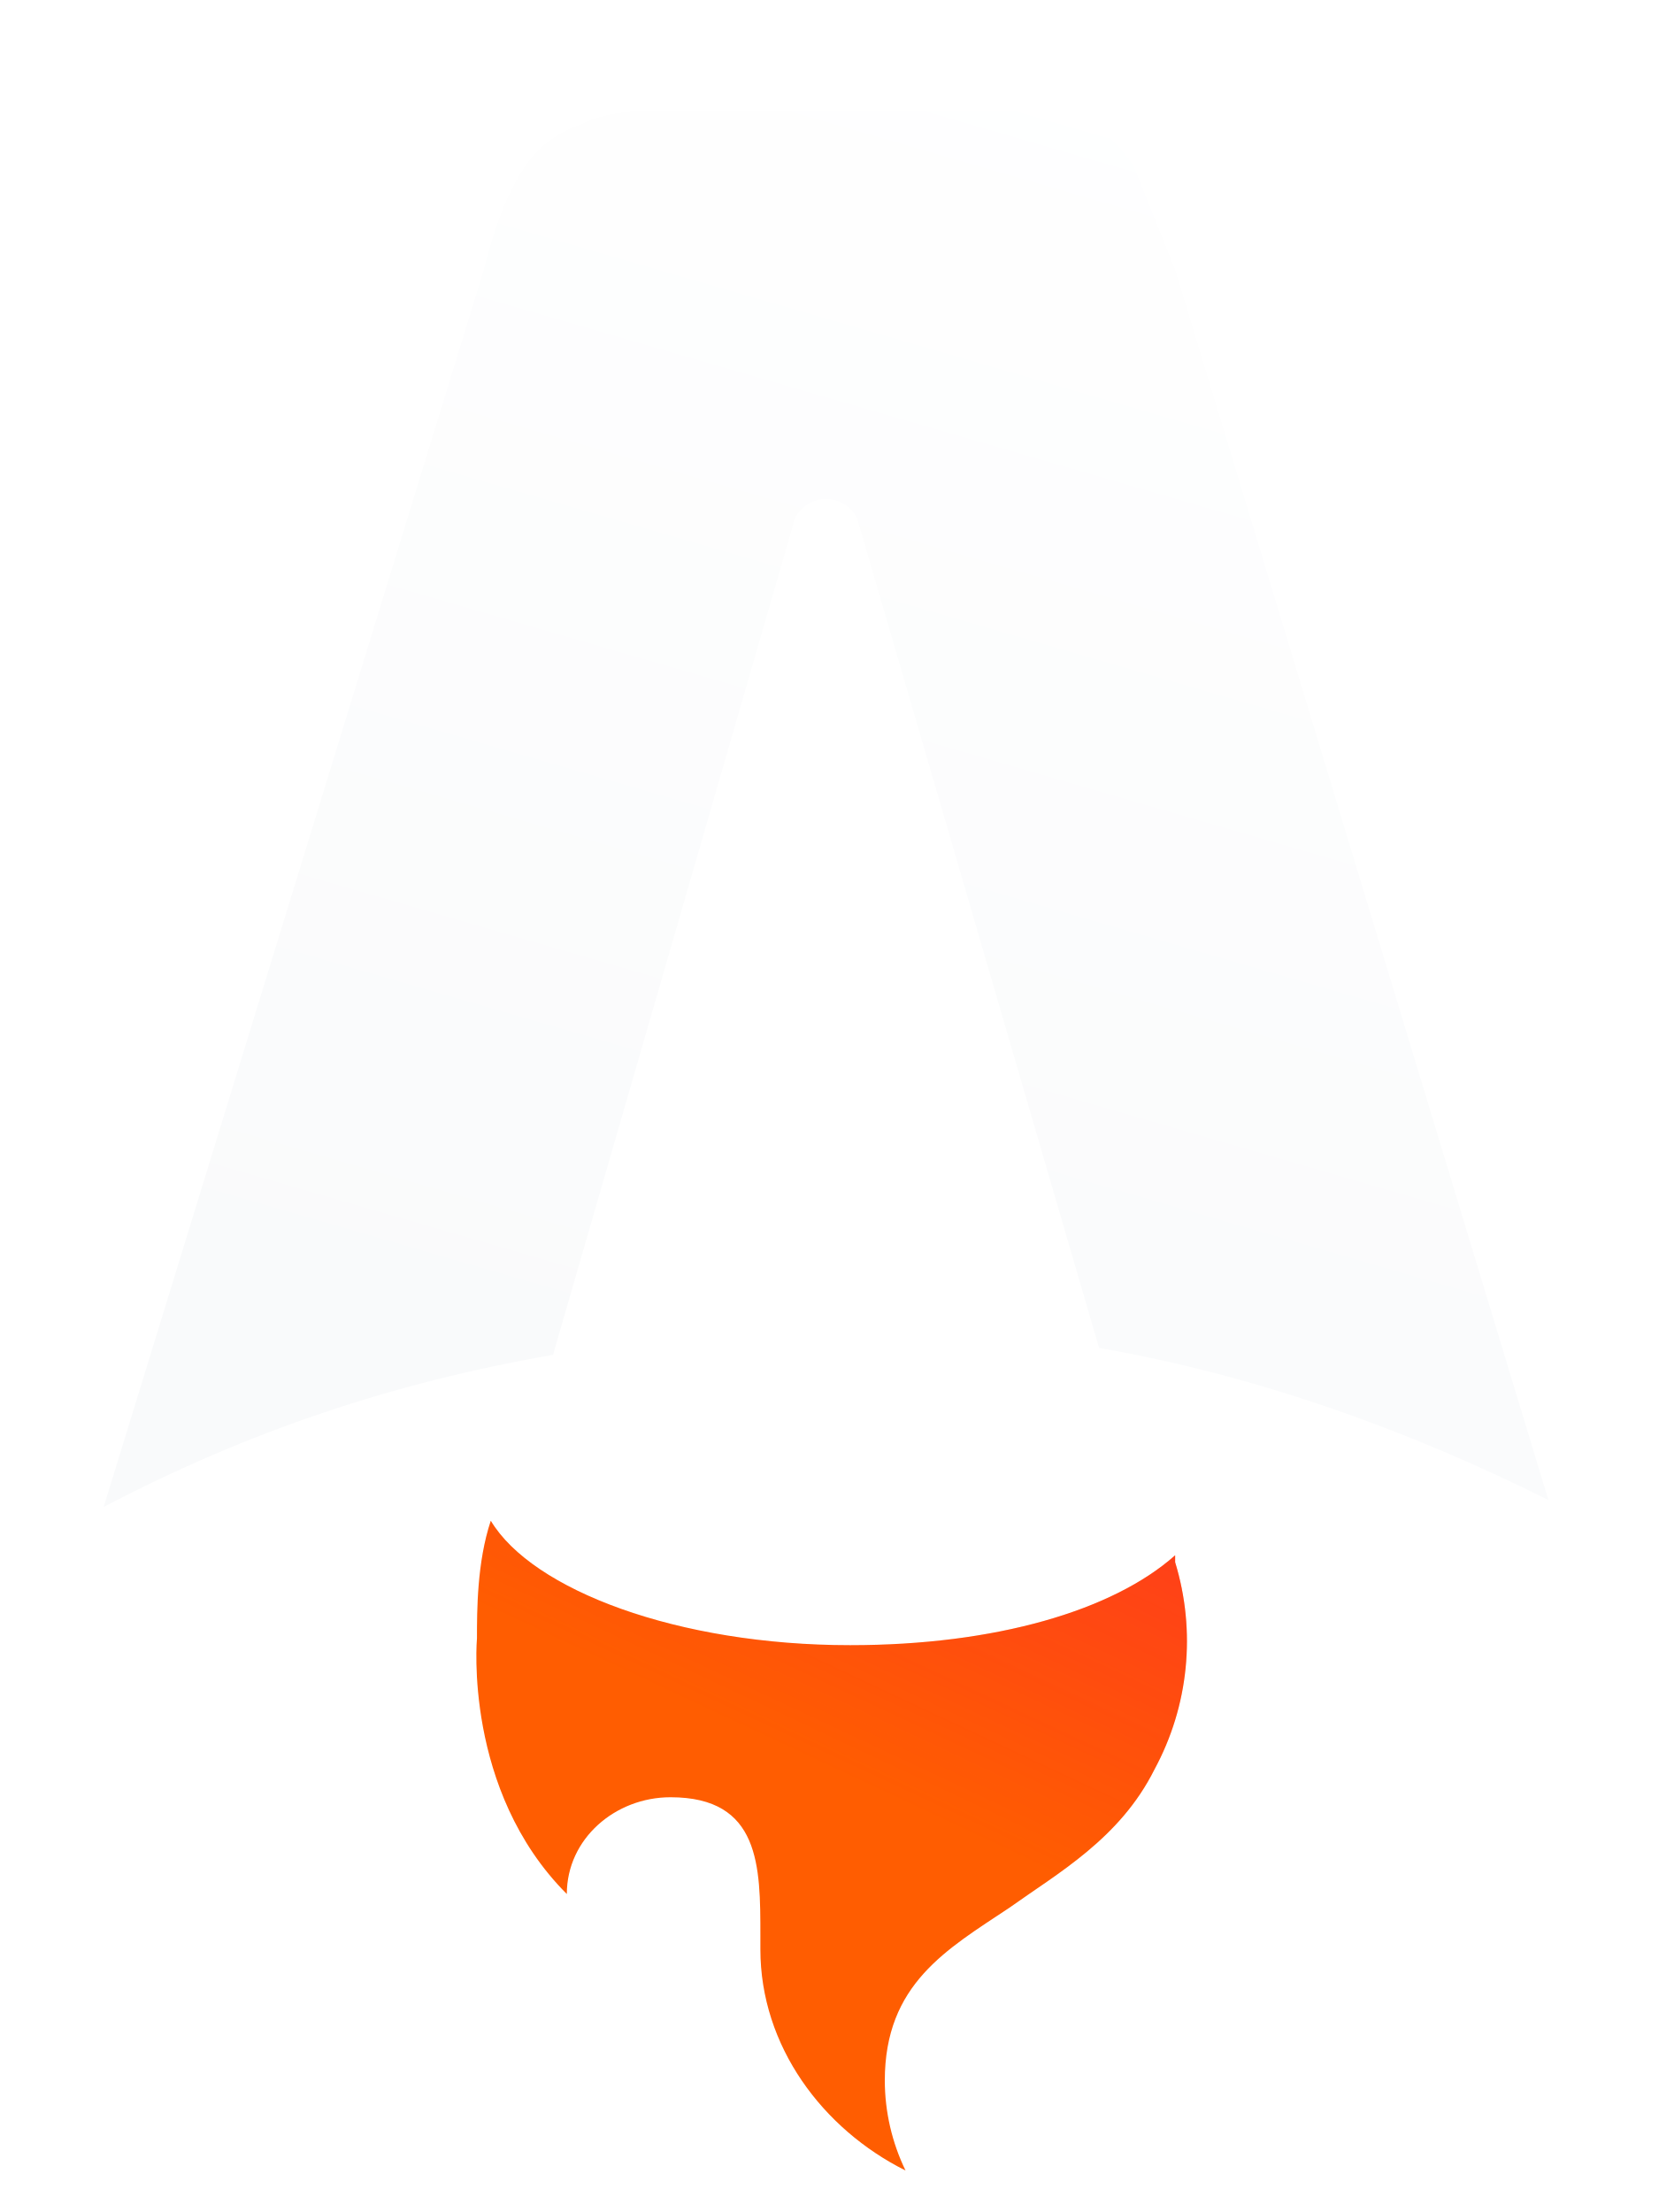
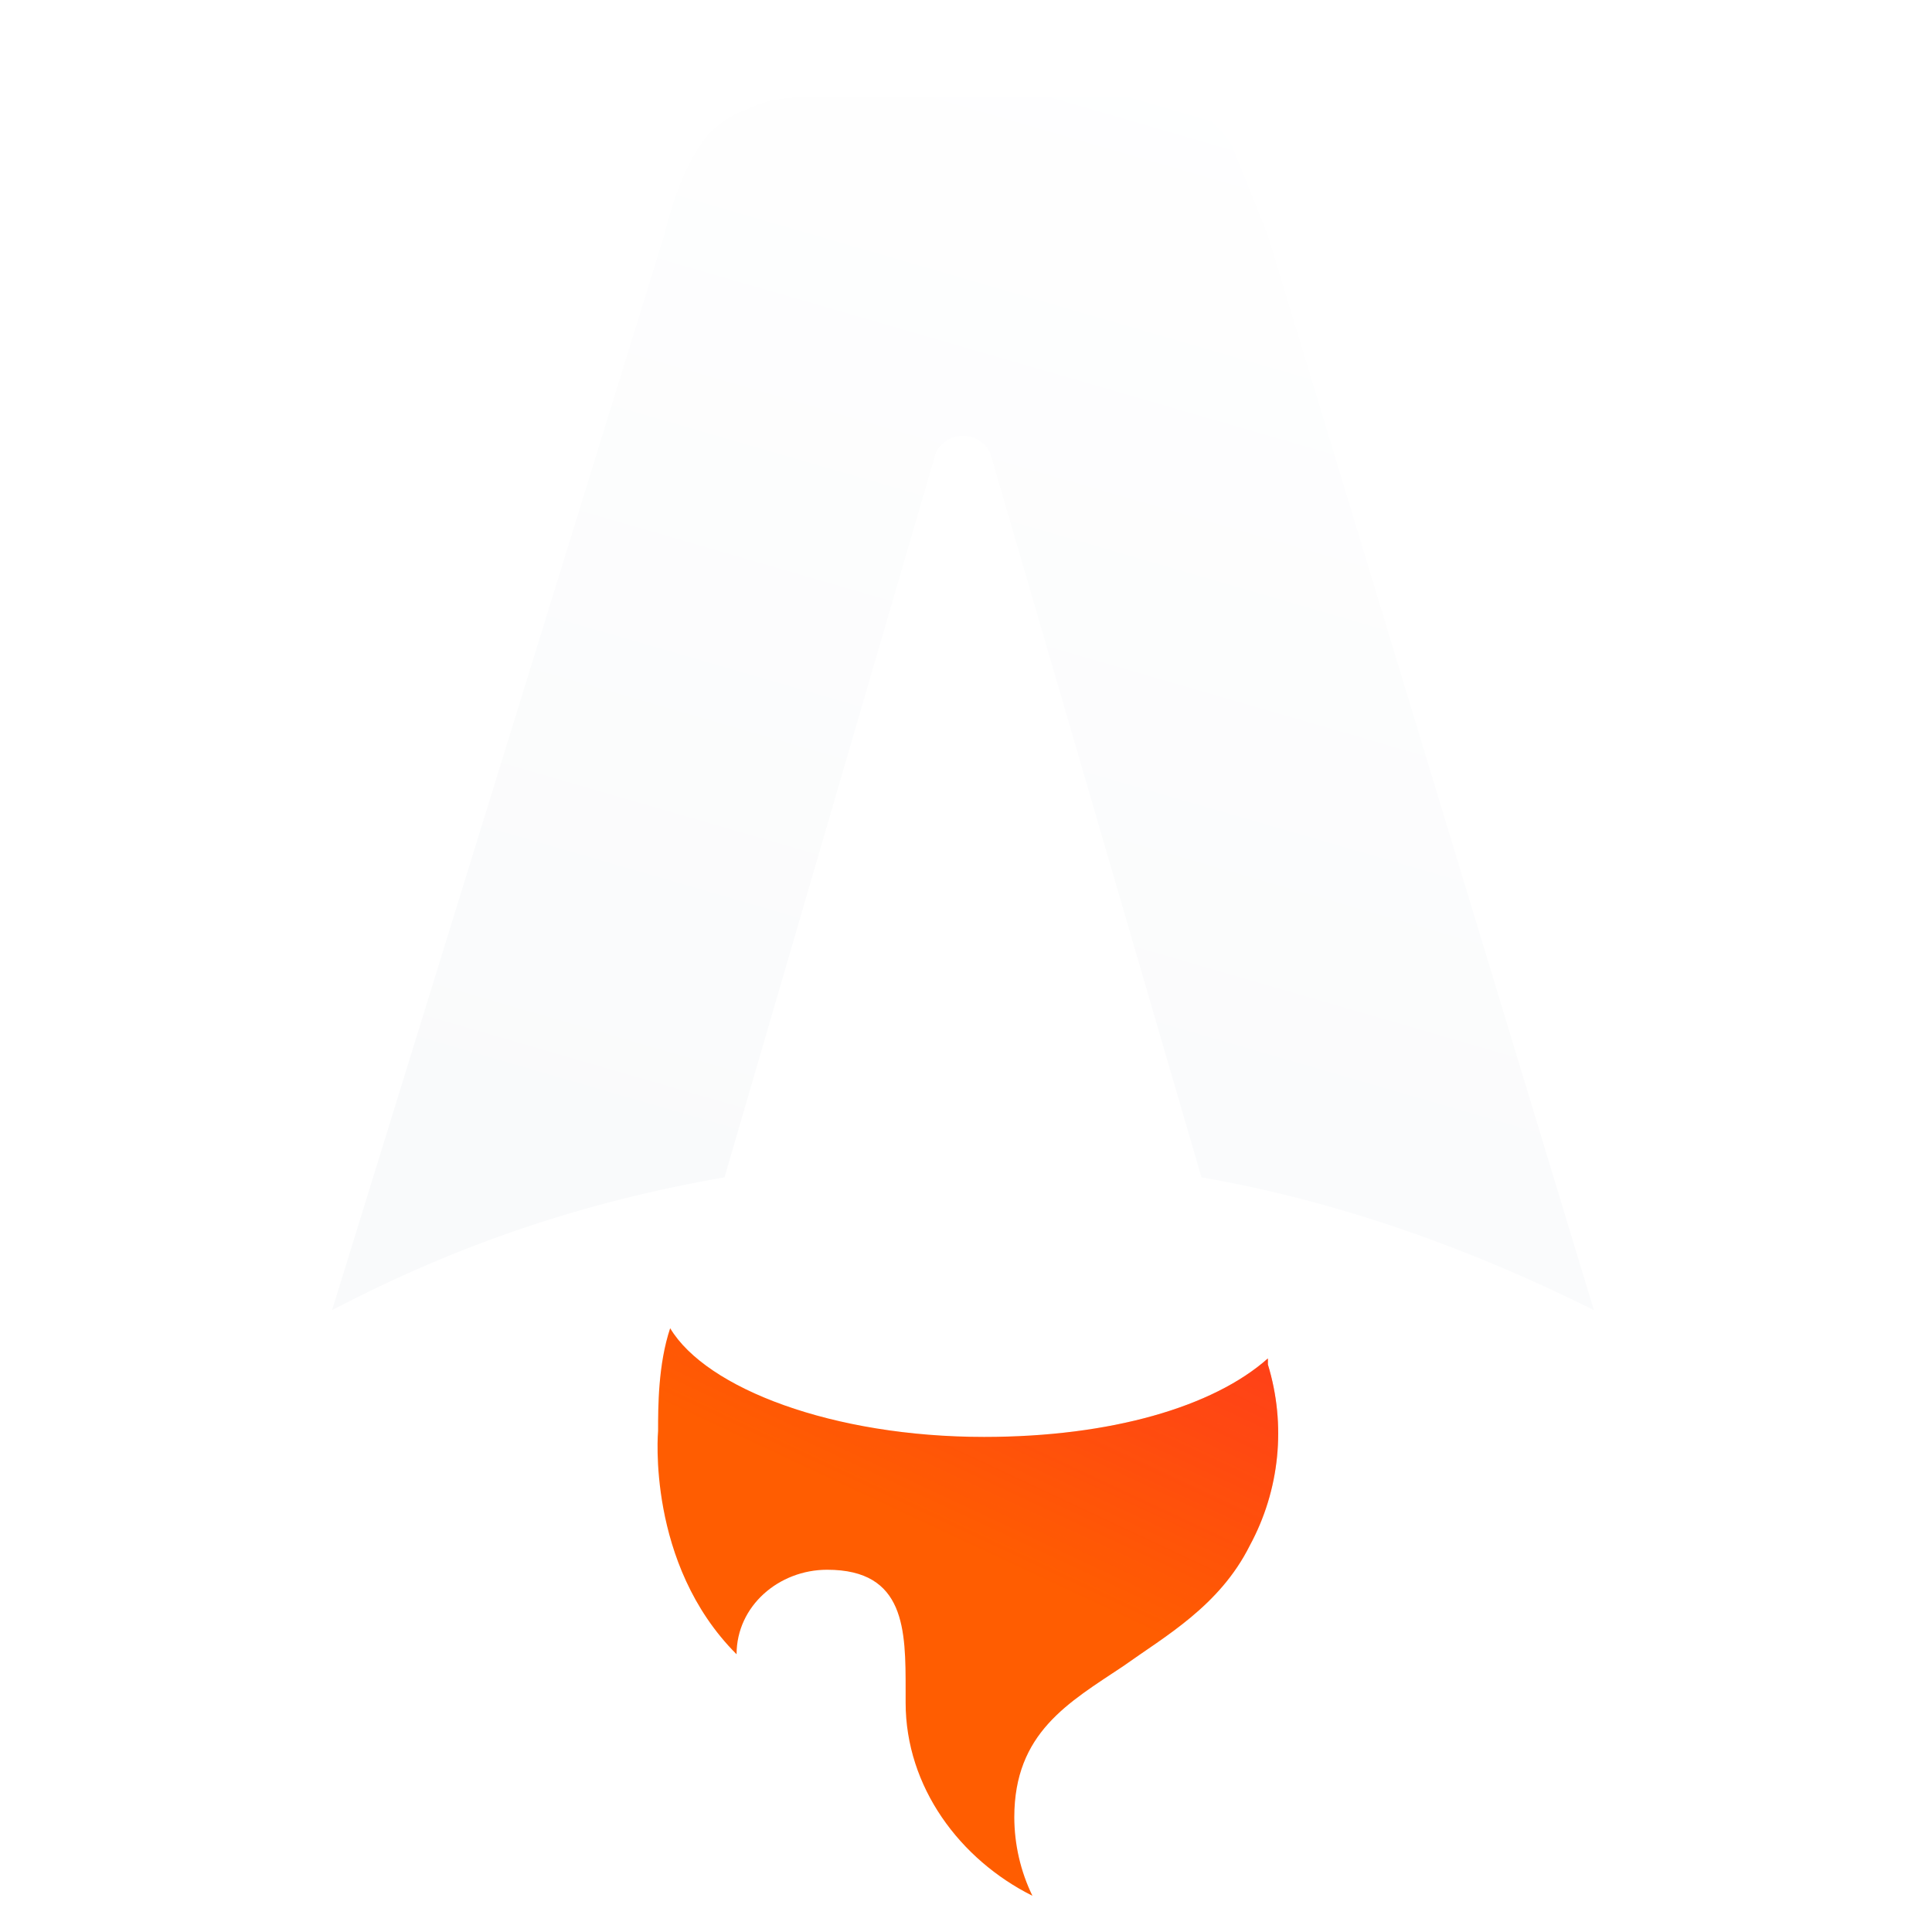
- <svg xmlns="http://www.w3.org/2000/svg" fill="none" viewBox="0 0 24 32">
-   <path fill="url(#a)" fill-rule="evenodd" d="m16.4 2.4.6 1.5 5.4 17.8c-2-1-4.2-1.8-6.5-2.2l-3.5-12a.5.5 0 0 0-.9 0L8 19.6c-2.3.4-4.4 1.1-6.5 2.2L7 3.9c.2-.8.4-1.2.6-1.5.2-.3.5-.5.8-.6.4-.2.8-.2 1.6-.2h4c.8 0 1.2 0 1.6.2.3 0 .6.3.8.6Z" clip-rule="evenodd" />
-   <path fill="#FF5D01" fill-rule="evenodd" d="M17 22.5c-.9.8-2.6 1.3-4.7 1.3-2.5 0-4.6-.8-5.2-1.8-.2.6-.2 1.3-.2 1.7 0 0-.2 2.2 1.3 3.7 0-.8.7-1.4 1.5-1.4 1.3 0 1.3 1 1.3 2v.2c0 1.4.9 2.6 2.1 3.2a3 3 0 0 1-.3-1.3c0-1.4.9-1.9 1.8-2.5.7-.5 1.6-1 2.1-2a3.9 3.9 0 0 0 .3-3Z" clip-rule="evenodd" />
-   <path fill="url(#b)" fill-rule="evenodd" d="M17 22.5c-.9.8-2.6 1.3-4.7 1.3-2.5 0-4.6-.8-5.2-1.8-.2.6-.2 1.3-.2 1.7 0 0-.2 2.2 1.3 3.7 0-.8.7-1.4 1.5-1.4 1.3 0 1.3 1 1.3 2v.2c0 1.4.9 2.6 2.1 3.2a3 3 0 0 1-.3-1.3c0-1.4.9-1.9 1.8-2.5.7-.5 1.6-1 2.1-2a3.9 3.9 0 0 0 .3-3Z" clip-rule="evenodd" />
+ <svg xmlns="http://www.w3.org/2000/svg" fill="none" viewBox="0 0 32 32">
+   <path fill="url(#a)" fill-rule="evenodd" d="m20.4 2.4.6 1.5 5.4 17.8c-2-1-4.2-1.8-6.5-2.2l-3.5-12a.5.5 0 0 0-.9 0l-3.5 12c-2.3.4-4.4 1.1-6.5 2.2L11 3.9c.2-.8.4-1.2.6-1.5.2-.3.5-.5.8-.6.4-.2.8-.2 1.6-.2h4c.8 0 1.2 0 1.6.2.3 0 .6.3.8.6Z" clip-rule="evenodd" />
+   <path fill="#FF5D01" fill-rule="evenodd" d="M21 22.5c-.9.8-2.6 1.3-4.7 1.3-2.5 0-4.6-.8-5.2-1.8-.2.6-.2 1.3-.2 1.7 0 0-.2 2.2 1.3 3.7 0-.8.7-1.4 1.5-1.4 1.3 0 1.3 1 1.3 2v.2c0 1.4.9 2.6 2.1 3.2a3 3 0 0 1-.3-1.3c0-1.4.9-1.9 1.8-2.5.7-.5 1.6-1 2.1-2a3.9 3.9 0 0 0 .3-3Z" clip-rule="evenodd" />
+   <path fill="url(#b)" fill-rule="evenodd" d="M21 22.5c-.9.8-2.6 1.3-4.7 1.3-2.5 0-4.6-.8-5.2-1.8-.2.6-.2 1.3-.2 1.7 0 0-.2 2.2 1.3 3.7 0-.8.7-1.4 1.5-1.4 1.3 0 1.3 1 1.3 2v.2c0 1.4.9 2.6 2.1 3.2a3 3 0 0 1-.3-1.3c0-1.4.9-1.9 1.8-2.5.7-.5 1.6-1 2.1-2a3.9 3.9 0 0 0 .3-3Z" clip-rule="evenodd" />
  <defs>
-     <linearGradient id="a" x1="18.1" x2="12" y1=".7" y2="21.7" gradientUnits="userSpaceOnUse">
+     <linearGradient id="a" x1="22.1" x2="16" y1=".7" y2="21.7" gradientUnits="userSpaceOnUse">
      <stop stop-color="#fff" />
      <stop offset="1" stop-color="#F9FAFB" />
    </linearGradient>
-     <linearGradient id="b" x1="21" x2="15.8" y1="16.3" y2="27.4" gradientUnits="userSpaceOnUse">
+     <linearGradient id="b" x1="25" x2="19.8" y1="16.3" y2="27.4" gradientUnits="userSpaceOnUse">
      <stop stop-color="#FF1639" />
      <stop offset="1" stop-color="#FF1639" stop-opacity="0" />
    </linearGradient>
  </defs>
</svg>
